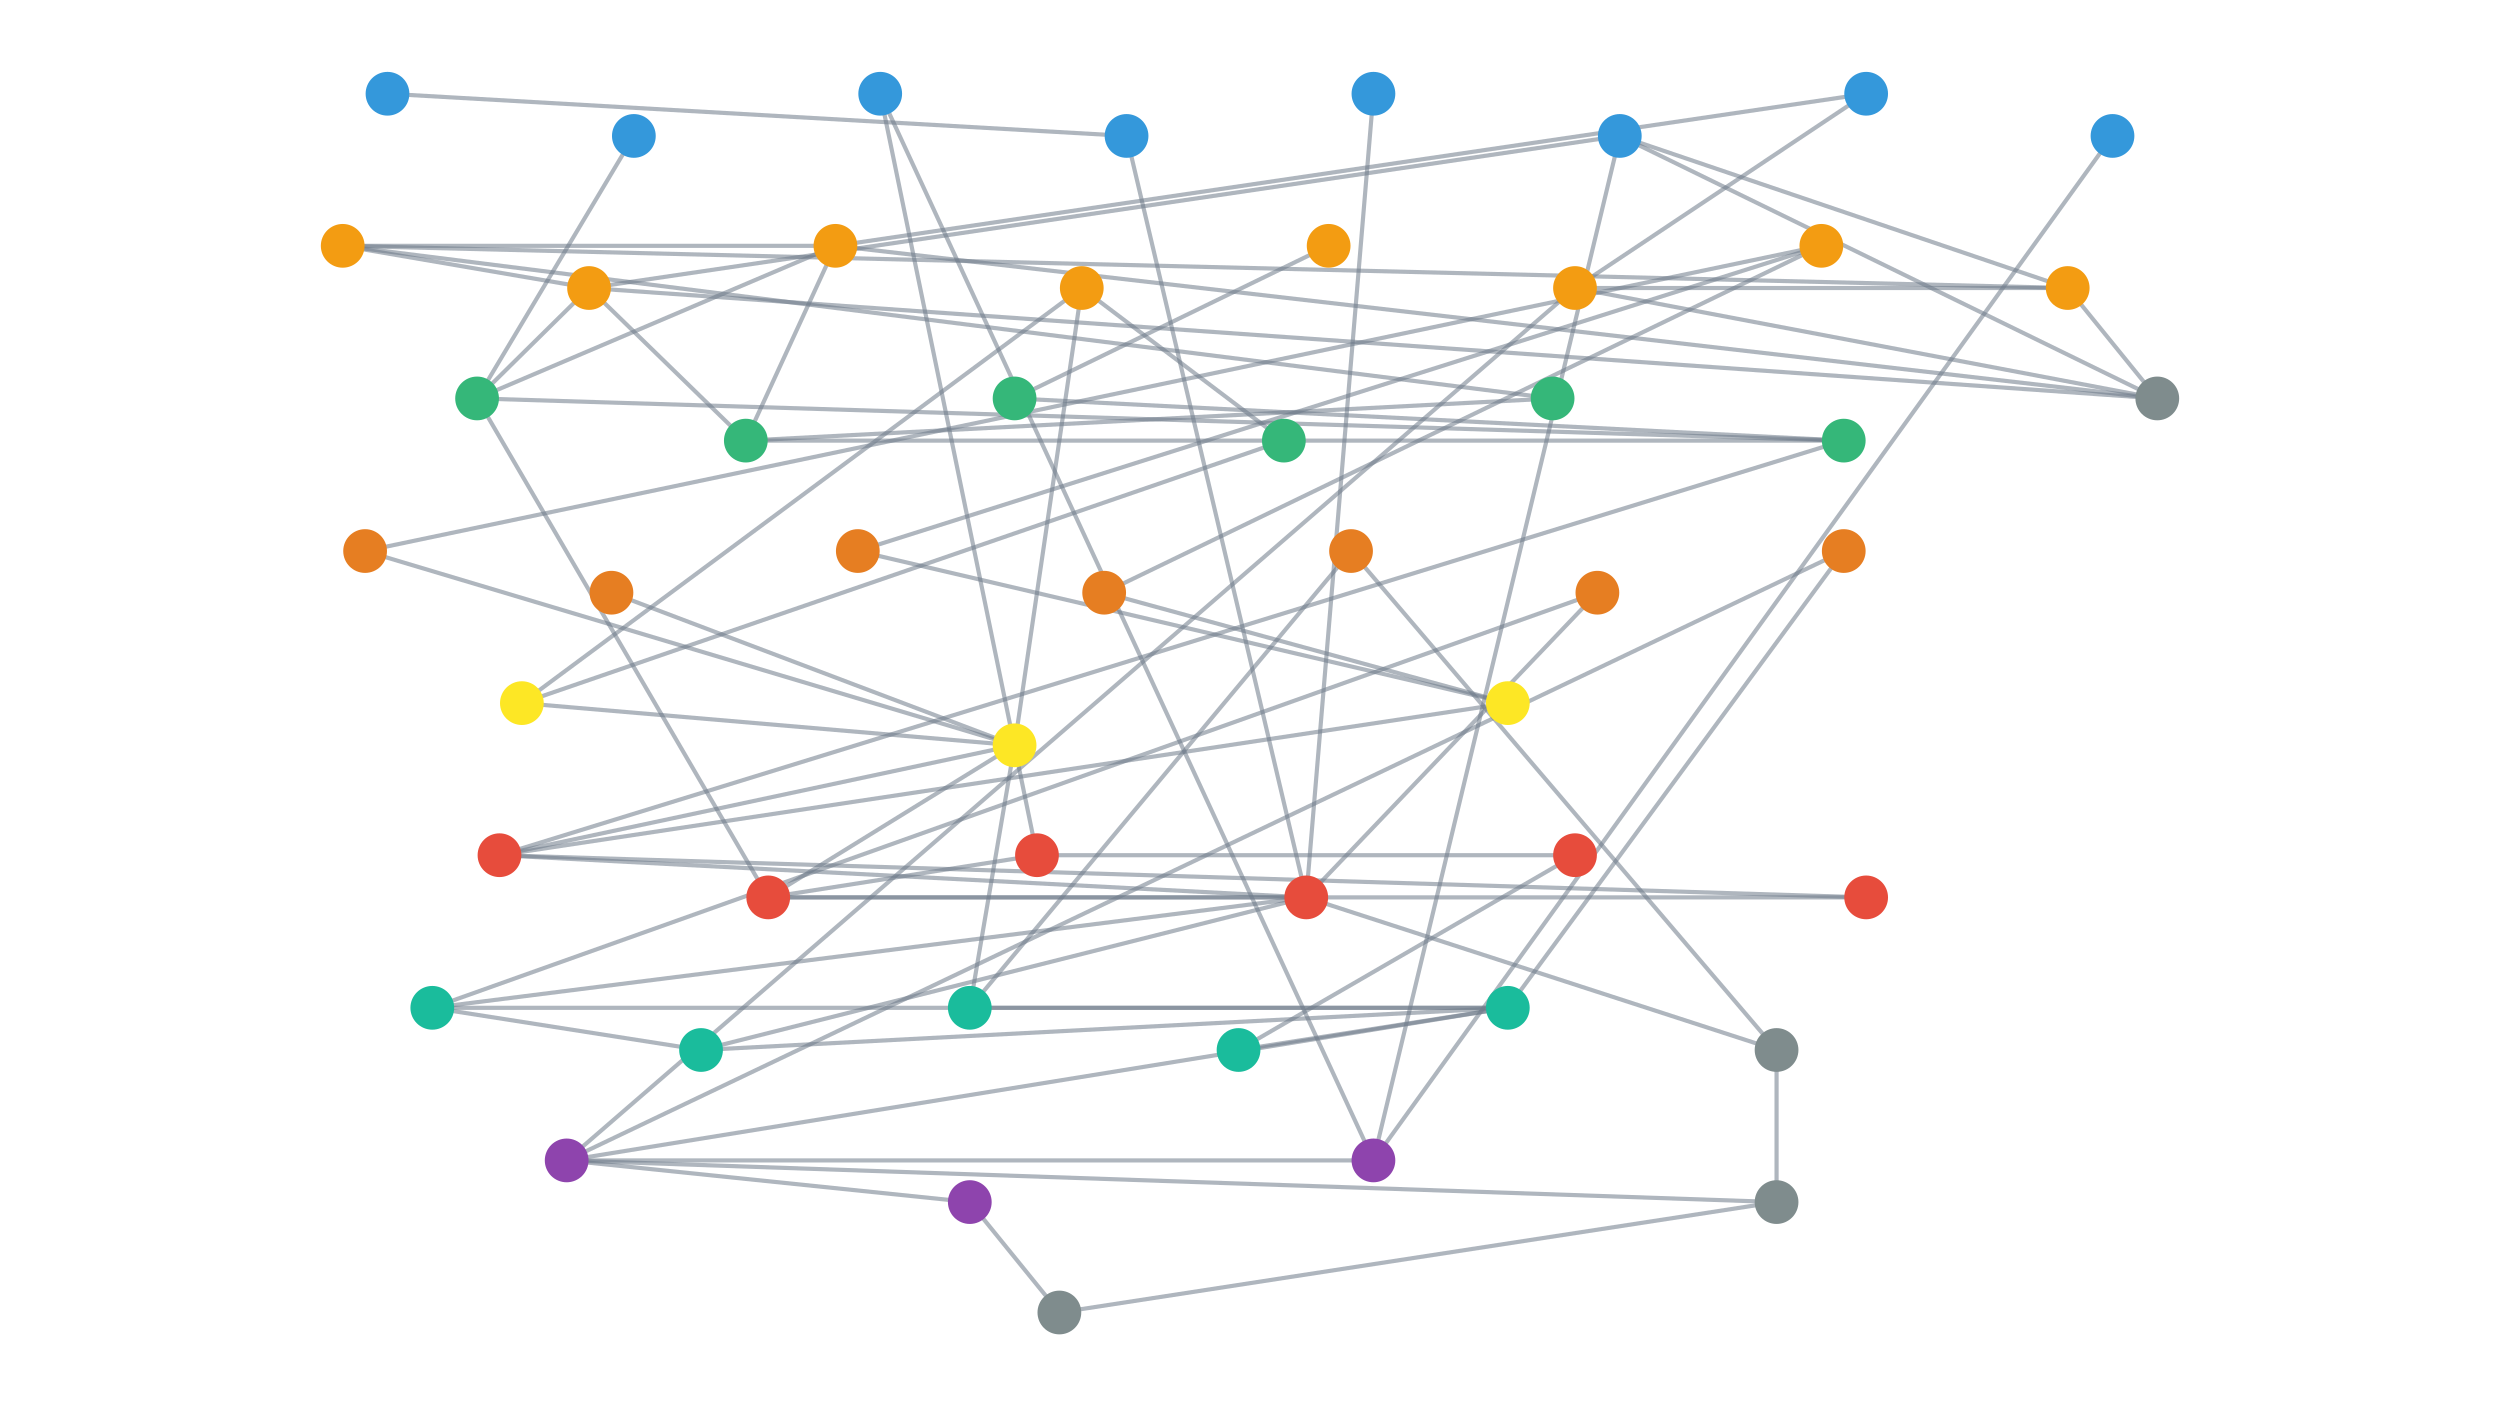
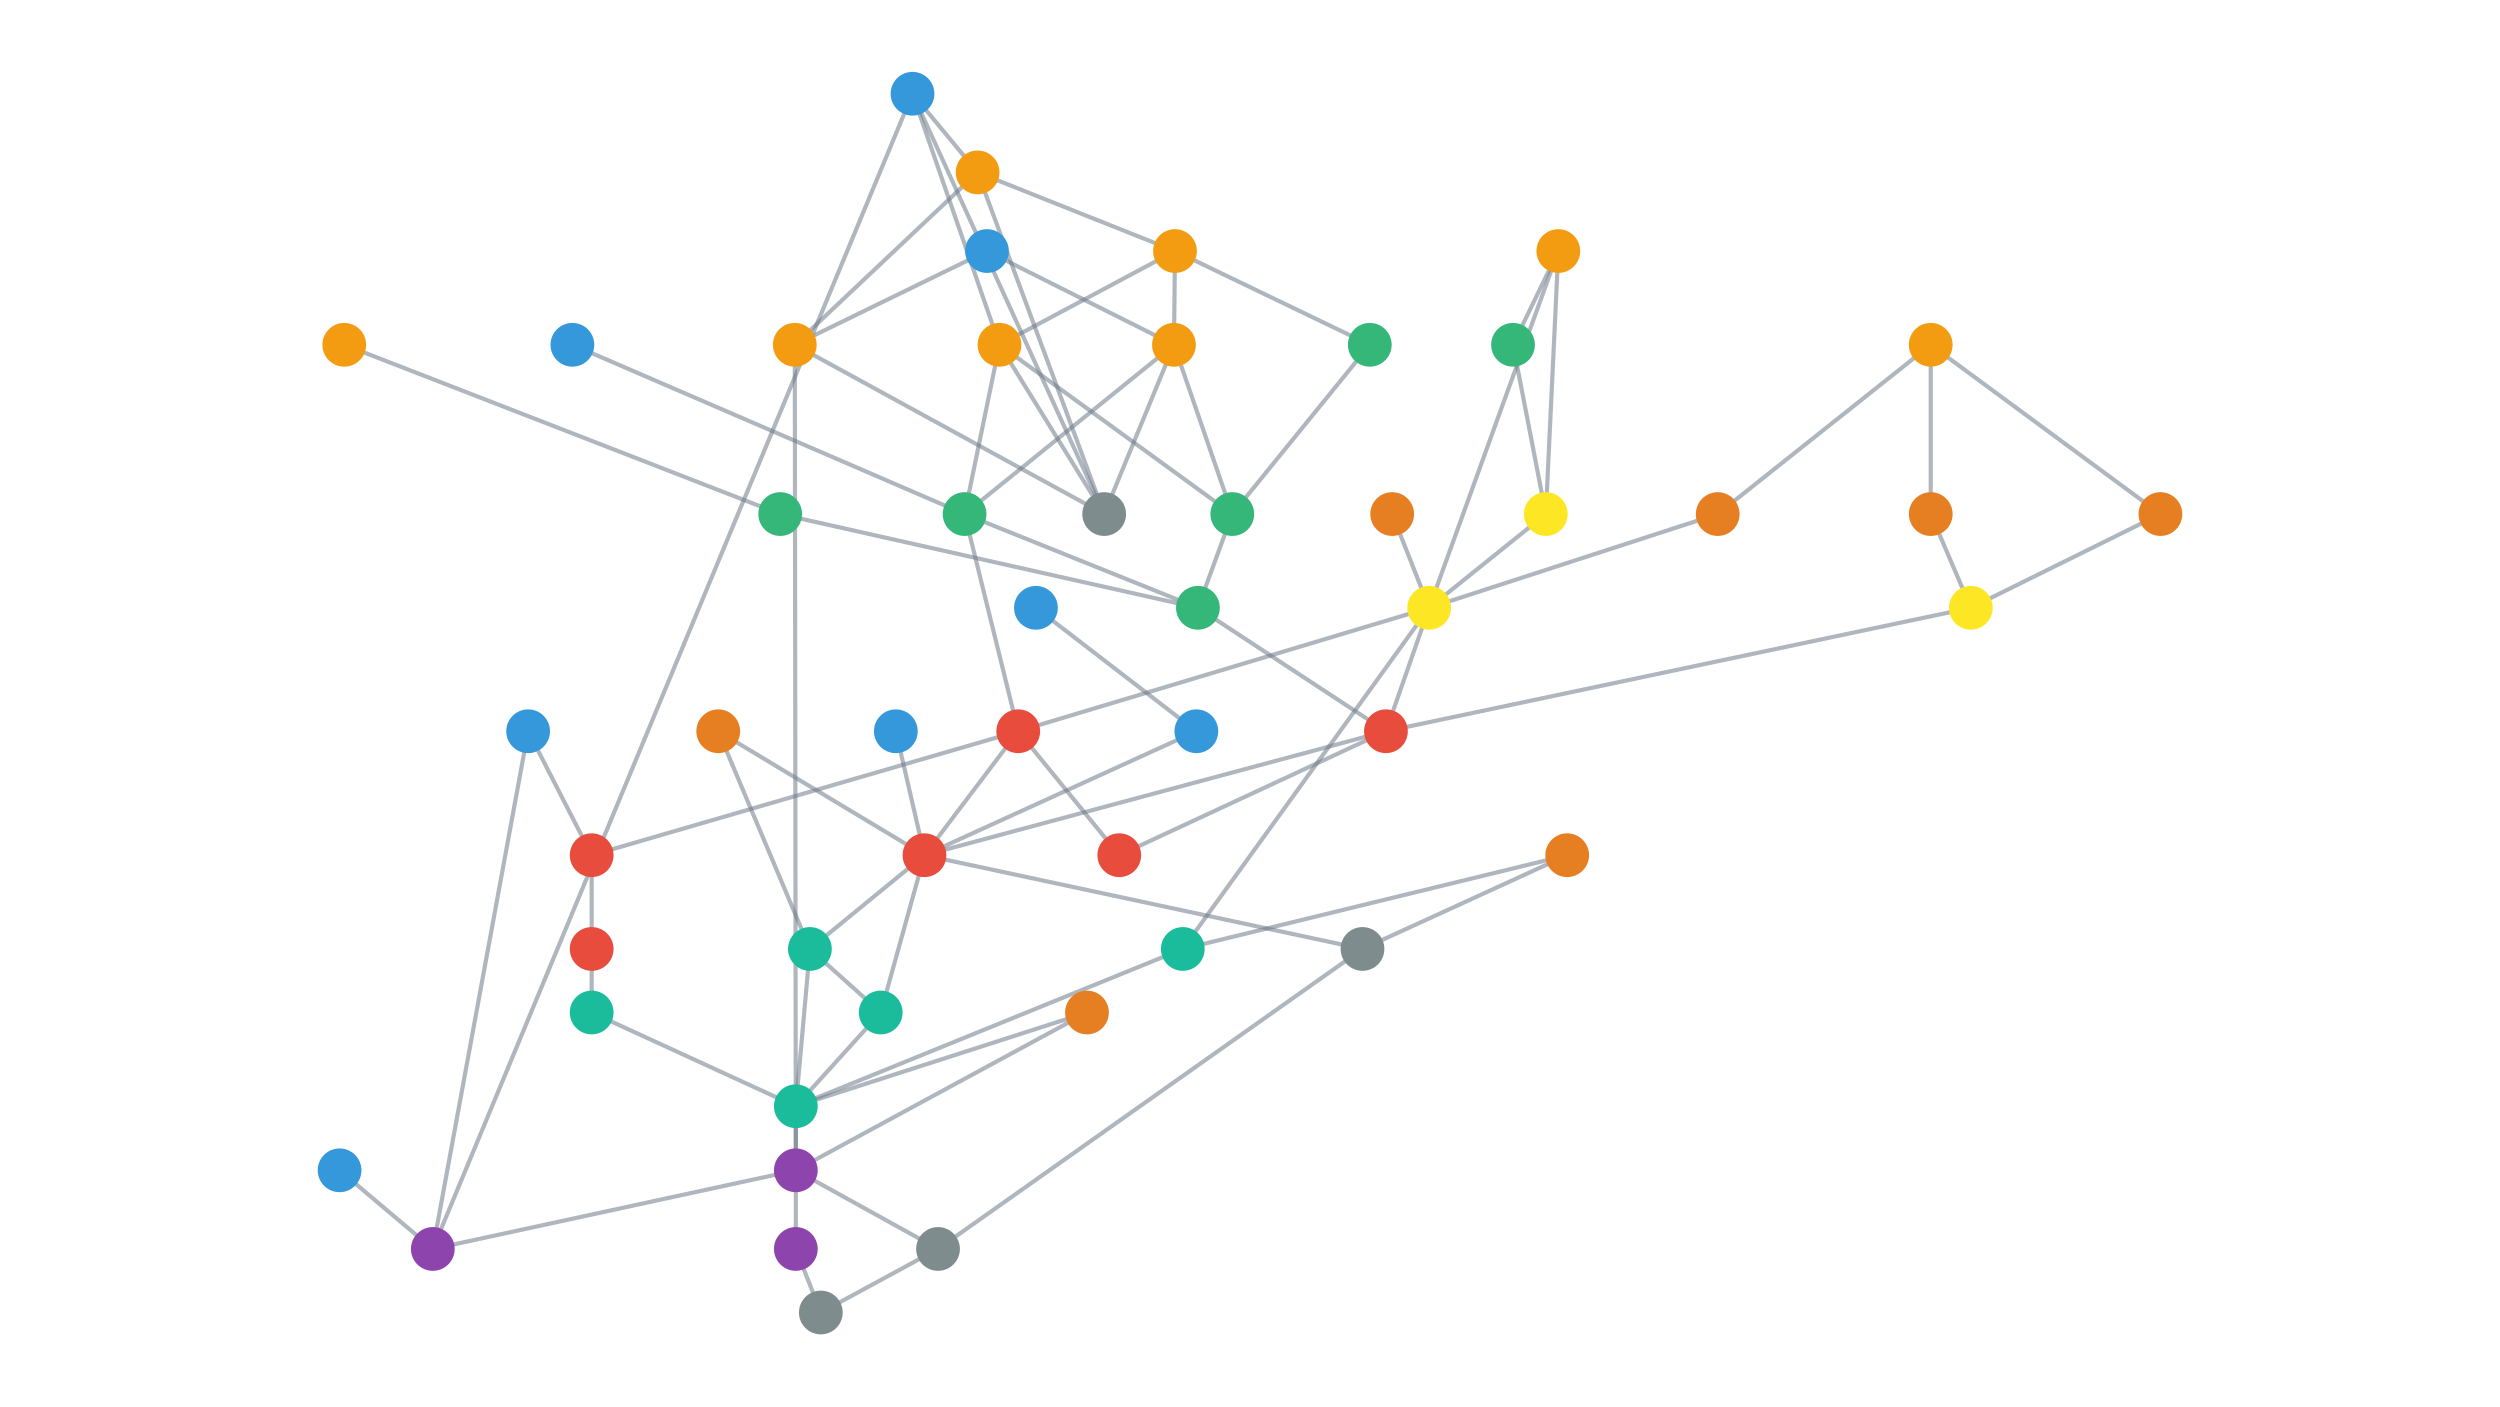
<svg xmlns="http://www.w3.org/2000/svg" viewBox="0 0 480 270" role="img" aria-hidden="true">
  <g stroke="#6E7A89" stroke-opacity="0.55" stroke-width="0.8">
-     <line x1="311.0" y1="26.1" x2="113.1" y2="55.3" />
-     <line x1="311.0" y1="26.1" x2="397.0" y2="55.3" />
-     <line x1="358.3" y1="18.0" x2="302.4" y2="55.3" />
-     <line x1="358.3" y1="18.0" x2="160.4" y2="47.2" />
-     <line x1="121.7" y1="26.1" x2="91.6" y2="76.5" />
-     <line x1="74.4" y1="18.0" x2="216.3" y2="26.1" />
-     <line x1="113.1" y1="55.3" x2="91.6" y2="76.5" />
-     <line x1="113.1" y1="55.3" x2="143.2" y2="84.6" />
-     <line x1="160.4" y1="47.2" x2="143.2" y2="84.6" />
-     <line x1="160.4" y1="47.2" x2="91.6" y2="76.5" />
-     <line x1="255.1" y1="47.2" x2="194.8" y2="76.5" />
-     <line x1="65.8" y1="47.2" x2="160.4" y2="47.2" />
-     <line x1="65.8" y1="47.2" x2="113.1" y2="55.3" />
-     <line x1="397.0" y1="55.3" x2="302.4" y2="55.3" />
-     <line x1="397.0" y1="55.3" x2="65.8" y2="47.2" />
-     <line x1="207.7" y1="55.3" x2="246.5" y2="84.6" />
-     <line x1="91.6" y1="76.5" x2="354.0" y2="84.6" />
-     <line x1="143.2" y1="84.6" x2="354.0" y2="84.6" />
-     <line x1="194.8" y1="76.5" x2="354.0" y2="84.6" />
-     <line x1="113.1" y1="55.3" x2="414.2" y2="76.5" />
-     <line x1="160.4" y1="47.2" x2="414.2" y2="76.5" />
-     <line x1="302.4" y1="55.3" x2="414.2" y2="76.5" />
-     <line x1="397.0" y1="55.3" x2="414.2" y2="76.5" />
-     <line x1="311.0" y1="26.1" x2="414.2" y2="76.5" />
-     <line x1="349.7" y1="47.2" x2="212.0" y2="113.8" />
-     <line x1="349.7" y1="47.2" x2="70.1" y2="105.8" />
-     <line x1="349.7" y1="47.2" x2="164.7" y2="105.8" />
-     <line x1="207.7" y1="55.3" x2="100.2" y2="135.0" />
-     <line x1="207.7" y1="55.3" x2="194.8" y2="143.1" />
-     <line x1="246.5" y1="84.6" x2="100.2" y2="135.0" />
-     <line x1="298.1" y1="76.5" x2="143.2" y2="84.6" />
-     <line x1="65.8" y1="47.2" x2="298.1" y2="76.5" />
-     <line x1="70.1" y1="105.8" x2="194.8" y2="143.1" />
-     <line x1="117.4" y1="113.8" x2="194.8" y2="143.1" />
-     <line x1="100.2" y1="135.0" x2="194.8" y2="143.1" />
-     <line x1="164.7" y1="105.8" x2="289.5" y2="135.0" />
-     <line x1="212.0" y1="113.8" x2="289.5" y2="135.0" />
-     <line x1="354.0" y1="84.6" x2="95.9" y2="164.2" />
-     <line x1="194.8" y1="143.1" x2="95.9" y2="164.2" />
-     <line x1="289.5" y1="135.0" x2="95.9" y2="164.2" />
-     <line x1="91.6" y1="76.5" x2="147.5" y2="172.3" />
-     <line x1="194.8" y1="143.1" x2="147.5" y2="172.3" />
-     <line x1="95.9" y1="164.2" x2="250.8" y2="172.3" />
-     <line x1="147.5" y1="172.3" x2="199.1" y2="164.2" />
-     <line x1="147.5" y1="172.3" x2="250.8" y2="172.3" />
-     <line x1="216.3" y1="26.1" x2="250.8" y2="172.3" />
-     <line x1="263.7" y1="18.0" x2="250.8" y2="172.3" />
-     <line x1="169.0" y1="18.0" x2="199.1" y2="164.2" />
-     <line x1="199.1" y1="164.2" x2="302.4" y2="164.2" />
-     <line x1="306.7" y1="113.8" x2="250.8" y2="172.3" />
-     <line x1="147.5" y1="172.3" x2="358.3" y2="172.3" />
-     <line x1="95.9" y1="164.2" x2="358.3" y2="172.3" />
-     <line x1="306.7" y1="113.8" x2="83.0" y2="193.5" />
-     <line x1="250.8" y1="172.3" x2="83.0" y2="193.5" />
-     <line x1="250.8" y1="172.3" x2="134.6" y2="201.6" />
-     <line x1="83.0" y1="193.5" x2="134.6" y2="201.6" />
-     <line x1="302.4" y1="164.2" x2="237.8" y2="201.6" />
-     <line x1="194.8" y1="143.1" x2="186.2" y2="193.5" />
-     <line x1="259.4" y1="105.8" x2="186.2" y2="193.5" />
-     <line x1="83.0" y1="193.5" x2="289.5" y2="193.5" />
-     <line x1="134.6" y1="201.6" x2="289.5" y2="193.5" />
-     <line x1="186.2" y1="193.5" x2="289.5" y2="193.5" />
-     <line x1="237.8" y1="201.6" x2="289.5" y2="193.5" />
-     <line x1="354.0" y1="105.8" x2="289.5" y2="193.5" />
-     <line x1="259.4" y1="105.8" x2="341.1" y2="201.6" />
-     <line x1="250.8" y1="172.3" x2="341.1" y2="201.6" />
-     <line x1="289.5" y1="193.5" x2="108.8" y2="222.8" />
-     <line x1="302.4" y1="55.3" x2="108.8" y2="222.8" />
-     <line x1="354.0" y1="105.8" x2="108.8" y2="222.8" />
-     <line x1="108.8" y1="222.8" x2="186.2" y2="230.8" />
-     <line x1="108.8" y1="222.8" x2="263.7" y2="222.8" />
-     <line x1="311.0" y1="26.1" x2="263.7" y2="222.8" />
-     <line x1="169.0" y1="18.0" x2="263.7" y2="222.8" />
-     <line x1="405.6" y1="26.1" x2="263.7" y2="222.8" />
-     <line x1="108.8" y1="222.8" x2="341.1" y2="230.8" />
-     <line x1="341.1" y1="201.6" x2="341.1" y2="230.8" />
-     <line x1="186.2" y1="230.8" x2="203.4" y2="252.0" />
-     <line x1="341.1" y1="230.8" x2="203.4" y2="252.0" />
+     <line x1="175.2" y1="18.0" x2="191.9" y2="66.2" />
+     <line x1="175.2" y1="18.0" x2="187.7" y2="33.1" />
+     <line x1="189.5" y1="48.2" x2="152.6" y2="66.2" />
+     <line x1="189.5" y1="48.2" x2="225.4" y2="66.2" />
+     <line x1="109.9" y1="66.2" x2="185.2" y2="98.7" />
+     <line x1="198.9" y1="116.7" x2="229.7" y2="140.4" />
+     <line x1="191.9" y1="66.2" x2="185.2" y2="98.7" />
+     <line x1="191.9" y1="66.2" x2="236.6" y2="98.7" />
+     <line x1="225.4" y1="66.2" x2="236.6" y2="98.7" />
+     <line x1="225.4" y1="66.2" x2="185.2" y2="98.7" />
+     <line x1="66.1" y1="66.2" x2="149.8" y2="98.7" />
+     <line x1="225.6" y1="48.2" x2="225.4" y2="66.2" />
+     <line x1="225.6" y1="48.2" x2="191.9" y2="66.2" />
+     <line x1="187.7" y1="33.1" x2="152.6" y2="66.2" />
+     <line x1="187.7" y1="33.1" x2="225.6" y2="48.2" />
+     <line x1="299.2" y1="48.2" x2="290.5" y2="66.2" />
+     <line x1="185.2" y1="98.7" x2="230.0" y2="116.7" />
+     <line x1="236.6" y1="98.7" x2="230.0" y2="116.7" />
+     <line x1="149.8" y1="98.7" x2="230.0" y2="116.7" />
+     <line x1="191.9" y1="66.2" x2="212.0" y2="98.7" />
+     <line x1="225.4" y1="66.2" x2="212.0" y2="98.7" />
+     <line x1="152.6" y1="66.2" x2="212.0" y2="98.7" />
+     <line x1="187.7" y1="33.1" x2="212.0" y2="98.7" />
+     <line x1="175.2" y1="18.0" x2="212.0" y2="98.7" />
+     <line x1="370.7" y1="66.2" x2="370.7" y2="98.7" />
+     <line x1="370.7" y1="66.2" x2="329.8" y2="98.7" />
+     <line x1="370.7" y1="66.2" x2="414.8" y2="98.7" />
+     <line x1="299.2" y1="48.2" x2="296.8" y2="98.7" />
+     <line x1="299.2" y1="48.2" x2="274.4" y2="116.7" />
+     <line x1="290.5" y1="66.2" x2="296.8" y2="98.7" />
+     <line x1="263.0" y1="66.2" x2="236.6" y2="98.7" />
+     <line x1="225.6" y1="48.2" x2="263.0" y2="66.2" />
+     <line x1="329.8" y1="98.7" x2="274.4" y2="116.7" />
+     <line x1="267.3" y1="98.7" x2="274.4" y2="116.7" />
+     <line x1="296.8" y1="98.7" x2="274.4" y2="116.7" />
+     <line x1="414.8" y1="98.7" x2="378.4" y2="116.7" />
+     <line x1="370.7" y1="98.7" x2="378.4" y2="116.7" />
+     <line x1="230.0" y1="116.7" x2="266.1" y2="140.4" />
+     <line x1="274.4" y1="116.7" x2="266.1" y2="140.4" />
+     <line x1="378.4" y1="116.7" x2="266.1" y2="140.4" />
+     <line x1="185.2" y1="98.7" x2="195.5" y2="140.4" />
+     <line x1="274.4" y1="116.7" x2="195.5" y2="140.4" />
+     <line x1="266.1" y1="140.4" x2="177.5" y2="164.2" />
+     <line x1="195.5" y1="140.4" x2="113.6" y2="164.2" />
+     <line x1="195.5" y1="140.4" x2="177.5" y2="164.2" />
+     <line x1="229.7" y1="140.4" x2="177.5" y2="164.2" />
+     <line x1="172.0" y1="140.4" x2="177.5" y2="164.2" />
+     <line x1="101.4" y1="140.4" x2="113.6" y2="164.2" />
+     <line x1="113.6" y1="164.2" x2="113.6" y2="182.2" />
+     <line x1="137.9" y1="140.4" x2="177.5" y2="164.2" />
+     <line x1="195.5" y1="140.4" x2="214.9" y2="164.2" />
+     <line x1="266.1" y1="140.4" x2="214.9" y2="164.2" />
+     <line x1="137.9" y1="140.4" x2="155.5" y2="182.2" />
+     <line x1="177.5" y1="164.2" x2="155.5" y2="182.2" />
+     <line x1="177.5" y1="164.2" x2="169.1" y2="194.4" />
+     <line x1="155.5" y1="182.2" x2="169.1" y2="194.4" />
+     <line x1="113.6" y1="182.2" x2="113.6" y2="194.4" />
+     <line x1="274.4" y1="116.7" x2="227.1" y2="182.2" />
+     <line x1="300.9" y1="164.2" x2="227.1" y2="182.2" />
+     <line x1="155.5" y1="182.2" x2="152.8" y2="212.4" />
+     <line x1="169.1" y1="194.4" x2="152.8" y2="212.4" />
+     <line x1="227.1" y1="182.2" x2="152.8" y2="212.4" />
+     <line x1="113.6" y1="194.4" x2="152.8" y2="212.4" />
+     <line x1="208.7" y1="194.4" x2="152.8" y2="212.4" />
+     <line x1="300.9" y1="164.2" x2="261.6" y2="182.2" />
+     <line x1="177.5" y1="164.2" x2="261.6" y2="182.2" />
+     <line x1="152.8" y1="212.4" x2="152.8" y2="224.7" />
+     <line x1="152.6" y1="66.2" x2="152.8" y2="224.7" />
+     <line x1="208.7" y1="194.4" x2="152.8" y2="224.7" />
+     <line x1="152.8" y1="224.7" x2="152.8" y2="239.8" />
+     <line x1="152.8" y1="224.7" x2="83.1" y2="239.8" />
+     <line x1="175.2" y1="18.0" x2="83.1" y2="239.8" />
+     <line x1="101.4" y1="140.4" x2="83.1" y2="239.8" />
+     <line x1="65.2" y1="224.7" x2="83.1" y2="239.8" />
+     <line x1="152.8" y1="224.7" x2="180.1" y2="239.8" />
+     <line x1="261.6" y1="182.2" x2="180.1" y2="239.8" />
+     <line x1="152.8" y1="239.8" x2="157.6" y2="252.0" />
+     <line x1="180.1" y1="239.8" x2="157.6" y2="252.0" />
  </g>
  <g>
-     <circle cx="74.4" cy="18.0" r="4.2" fill="#3498DB" />
-     <circle cx="121.7" cy="26.1" r="4.2" fill="#3498DB" />
-     <circle cx="169.0" cy="18.0" r="4.2" fill="#3498DB" />
-     <circle cx="216.3" cy="26.1" r="4.2" fill="#3498DB" />
-     <circle cx="263.7" cy="18.0" r="4.2" fill="#3498DB" />
-     <circle cx="311.0" cy="26.1" r="4.2" fill="#3498DB" />
-     <circle cx="358.3" cy="18.0" r="4.2" fill="#3498DB" />
-     <circle cx="405.6" cy="26.1" r="4.2" fill="#3498DB" />
-     <circle cx="65.8" cy="47.2" r="4.2" fill="#F39C12" />
-     <circle cx="113.1" cy="55.3" r="4.2" fill="#F39C12" />
-     <circle cx="160.4" cy="47.2" r="4.2" fill="#F39C12" />
-     <circle cx="207.7" cy="55.3" r="4.2" fill="#F39C12" />
-     <circle cx="255.1" cy="47.2" r="4.2" fill="#F39C12" />
-     <circle cx="302.4" cy="55.3" r="4.2" fill="#F39C12" />
-     <circle cx="349.7" cy="47.2" r="4.2" fill="#F39C12" />
-     <circle cx="397.0" cy="55.3" r="4.2" fill="#F39C12" />
-     <circle cx="91.6" cy="76.5" r="4.2" fill="#35B779" />
-     <circle cx="143.2" cy="84.6" r="4.2" fill="#35B779" />
-     <circle cx="194.8" cy="76.5" r="4.2" fill="#35B779" />
-     <circle cx="246.5" cy="84.6" r="4.2" fill="#35B779" />
-     <circle cx="298.1" cy="76.5" r="4.2" fill="#35B779" />
-     <circle cx="354.0" cy="84.6" r="4.2" fill="#35B779" />
-     <circle cx="414.2" cy="76.5" r="4.2" fill="#7F8C8D" />
-     <circle cx="70.1" cy="105.8" r="4.2" fill="#E67E22" />
-     <circle cx="117.4" cy="113.8" r="4.2" fill="#E67E22" />
-     <circle cx="164.7" cy="105.8" r="4.2" fill="#E67E22" />
-     <circle cx="212.0" cy="113.8" r="4.2" fill="#E67E22" />
-     <circle cx="259.4" cy="105.8" r="4.2" fill="#E67E22" />
-     <circle cx="306.7" cy="113.8" r="4.2" fill="#E67E22" />
-     <circle cx="354.0" cy="105.8" r="4.2" fill="#E67E22" />
-     <circle cx="100.2" cy="135.0" r="4.2" fill="#FDE725" />
-     <circle cx="194.8" cy="143.1" r="4.2" fill="#FDE725" />
-     <circle cx="289.5" cy="135.0" r="4.2" fill="#FDE725" />
-     <circle cx="95.9" cy="164.2" r="4.2" fill="#E74C3C" />
-     <circle cx="147.5" cy="172.3" r="4.2" fill="#E74C3C" />
-     <circle cx="199.1" cy="164.2" r="4.2" fill="#E74C3C" />
-     <circle cx="250.8" cy="172.3" r="4.2" fill="#E74C3C" />
-     <circle cx="302.4" cy="164.2" r="4.2" fill="#E74C3C" />
-     <circle cx="358.3" cy="172.3" r="4.2" fill="#E74C3C" />
-     <circle cx="83.0" cy="193.5" r="4.2" fill="#1ABC9C" />
-     <circle cx="134.6" cy="201.6" r="4.2" fill="#1ABC9C" />
-     <circle cx="186.2" cy="193.5" r="4.2" fill="#1ABC9C" />
-     <circle cx="237.8" cy="201.6" r="4.2" fill="#1ABC9C" />
-     <circle cx="289.5" cy="193.5" r="4.2" fill="#1ABC9C" />
-     <circle cx="341.1" cy="201.6" r="4.2" fill="#7F8C8D" />
-     <circle cx="108.8" cy="222.8" r="4.2" fill="#8E44AD" />
-     <circle cx="186.2" cy="230.8" r="4.2" fill="#8E44AD" />
-     <circle cx="263.7" cy="222.8" r="4.2" fill="#8E44AD" />
-     <circle cx="341.1" cy="230.8" r="4.2" fill="#7F8C8D" />
-     <circle cx="203.4" cy="252.0" r="4.2" fill="#7F8C8D" />
+     <circle cx="198.9" cy="116.7" r="4.2" fill="#3498DB" />
+     <circle cx="109.9" cy="66.2" r="4.2" fill="#3498DB" />
+     <circle cx="101.4" cy="140.4" r="4.2" fill="#3498DB" />
+     <circle cx="229.7" cy="140.4" r="4.2" fill="#3498DB" />
+     <circle cx="172.0" cy="140.4" r="4.2" fill="#3498DB" />
+     <circle cx="175.2" cy="18.0" r="4.2" fill="#3498DB" />
+     <circle cx="189.5" cy="48.2" r="4.2" fill="#3498DB" />
+     <circle cx="65.2" cy="224.7" r="4.2" fill="#3498DB" />
+     <circle cx="225.6" cy="48.2" r="4.2" fill="#F39C12" />
+     <circle cx="191.9" cy="66.2" r="4.2" fill="#F39C12" />
+     <circle cx="225.4" cy="66.2" r="4.2" fill="#F39C12" />
+     <circle cx="299.2" cy="48.2" r="4.2" fill="#F39C12" />
+     <circle cx="66.1" cy="66.2" r="4.2" fill="#F39C12" />
+     <circle cx="152.6" cy="66.2" r="4.2" fill="#F39C12" />
+     <circle cx="370.7" cy="66.2" r="4.2" fill="#F39C12" />
+     <circle cx="187.7" cy="33.1" r="4.2" fill="#F39C12" />
+     <circle cx="185.2" cy="98.7" r="4.2" fill="#35B779" />
+     <circle cx="236.6" cy="98.7" r="4.2" fill="#35B779" />
+     <circle cx="149.8" cy="98.7" r="4.2" fill="#35B779" />
+     <circle cx="290.5" cy="66.2" r="4.2" fill="#35B779" />
+     <circle cx="263.0" cy="66.2" r="4.2" fill="#35B779" />
+     <circle cx="230.0" cy="116.7" r="4.2" fill="#35B779" />
+     <circle cx="212.0" cy="98.7" r="4.2" fill="#7F8C8D" />
+     <circle cx="329.8" cy="98.7" r="4.2" fill="#E67E22" />
+     <circle cx="267.3" cy="98.7" r="4.2" fill="#E67E22" />
+     <circle cx="414.8" cy="98.7" r="4.2" fill="#E67E22" />
+     <circle cx="370.7" cy="98.7" r="4.2" fill="#E67E22" />
+     <circle cx="300.9" cy="164.2" r="4.2" fill="#E67E22" />
+     <circle cx="137.9" cy="140.4" r="4.2" fill="#E67E22" />
+     <circle cx="208.7" cy="194.4" r="4.2" fill="#E67E22" />
+     <circle cx="296.8" cy="98.7" r="4.2" fill="#FDE725" />
+     <circle cx="274.4" cy="116.7" r="4.2" fill="#FDE725" />
+     <circle cx="378.4" cy="116.7" r="4.2" fill="#FDE725" />
+     <circle cx="266.1" cy="140.4" r="4.2" fill="#E74C3C" />
+     <circle cx="195.5" cy="140.4" r="4.2" fill="#E74C3C" />
+     <circle cx="113.6" cy="164.2" r="4.2" fill="#E74C3C" />
+     <circle cx="177.5" cy="164.2" r="4.2" fill="#E74C3C" />
+     <circle cx="113.6" cy="182.2" r="4.2" fill="#E74C3C" />
+     <circle cx="214.9" cy="164.2" r="4.2" fill="#E74C3C" />
+     <circle cx="155.5" cy="182.2" r="4.2" fill="#1ABC9C" />
+     <circle cx="169.1" cy="194.4" r="4.2" fill="#1ABC9C" />
+     <circle cx="227.1" cy="182.2" r="4.2" fill="#1ABC9C" />
+     <circle cx="113.6" cy="194.4" r="4.2" fill="#1ABC9C" />
+     <circle cx="152.8" cy="212.4" r="4.2" fill="#1ABC9C" />
+     <circle cx="261.6" cy="182.2" r="4.2" fill="#7F8C8D" />
+     <circle cx="152.8" cy="224.7" r="4.2" fill="#8E44AD" />
+     <circle cx="152.8" cy="239.8" r="4.2" fill="#8E44AD" />
+     <circle cx="83.1" cy="239.8" r="4.2" fill="#8E44AD" />
+     <circle cx="180.1" cy="239.8" r="4.2" fill="#7F8C8D" />
+     <circle cx="157.6" cy="252.0" r="4.2" fill="#7F8C8D" />
  </g>
</svg>
